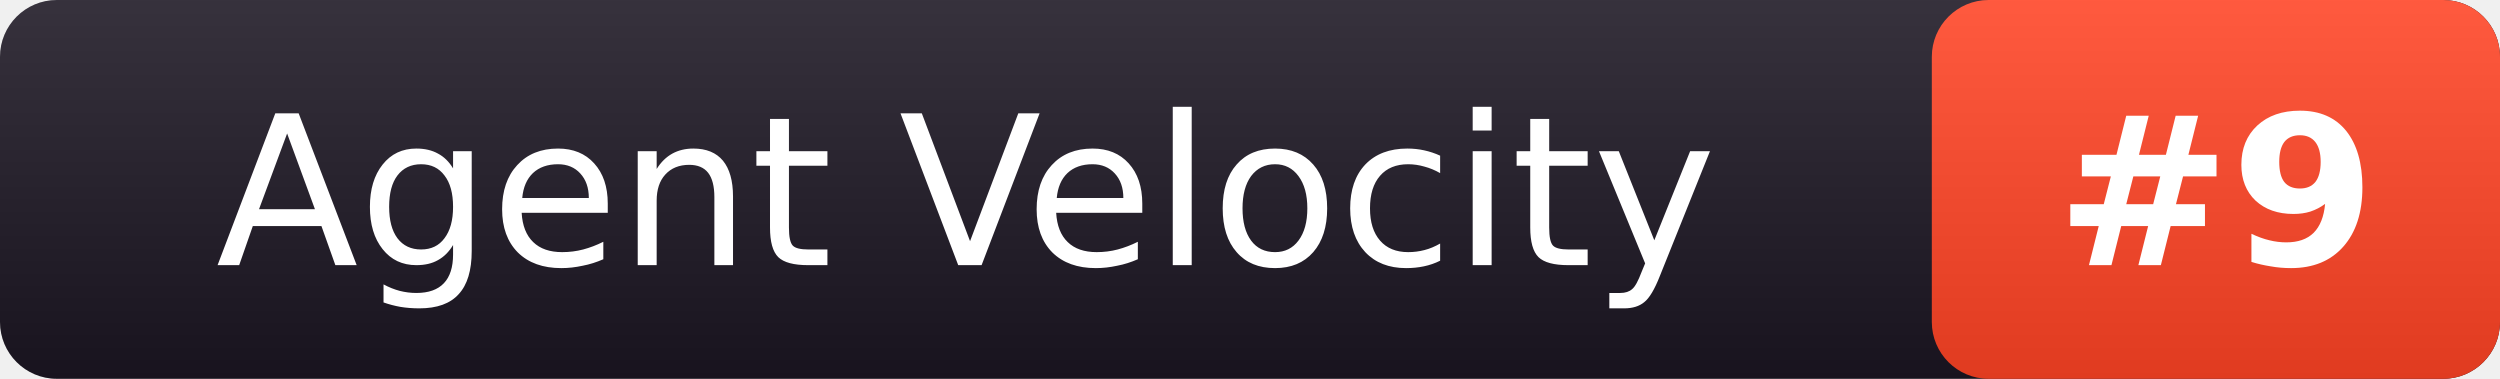
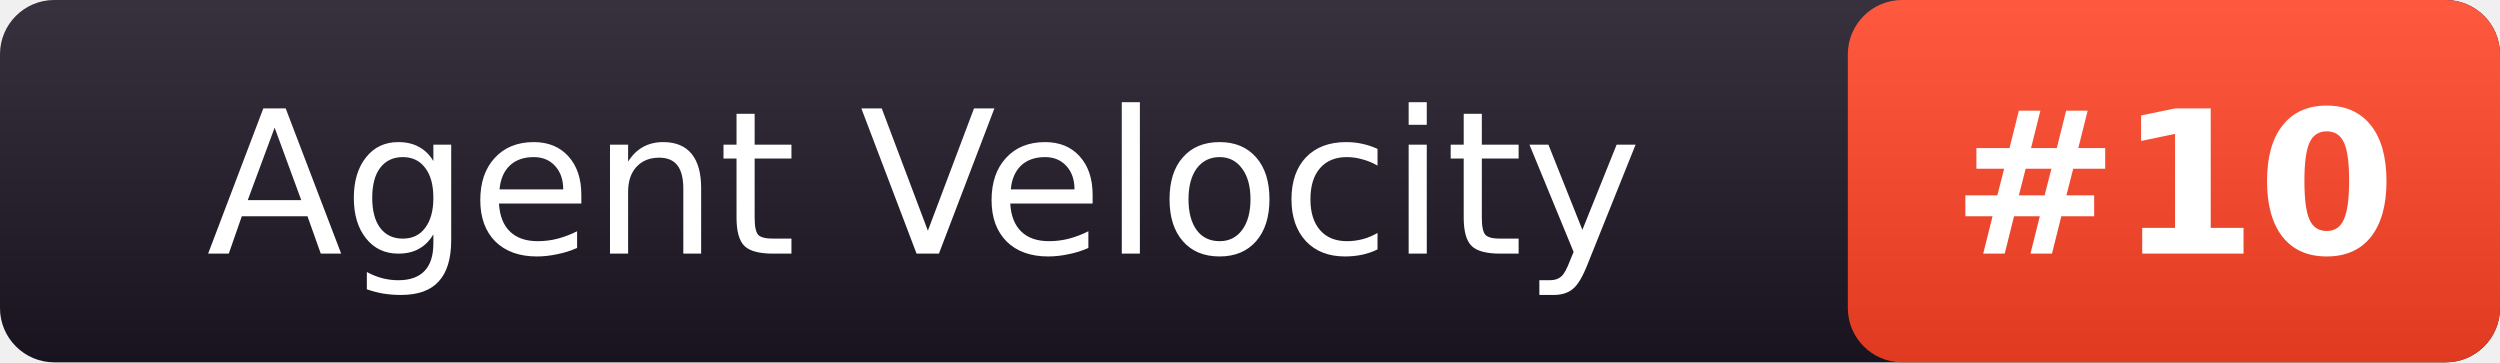
- <svg xmlns="http://www.w3.org/2000/svg" width="132" height="20" role="img" aria-label="Agent Velocity — avante.nvim ranked #9">
+ <svg xmlns="http://www.w3.org/2000/svg" width="138" height="20" role="img" aria-label="Agent Velocity — avante.nvim ranked #10">
  <linearGradient id="avyetone-avante-nvim" x2="0" y2="100%">
    <stop offset="0" stop-color="#fff" stop-opacity=".12" />
    <stop offset="1" stop-opacity=".12" />
  </linearGradient>
-   <rect rx="3" width="132" height="20" fill="#1b1622" />
-   <rect rx="3" x="102" width="30" height="20" fill="#ff4324" />
-   <rect rx="3" width="132" height="20" fill="url(#avyetone-avante-nvim)" />
+   <rect rx="3" width="138" height="20" fill="#1b1622" />
+   <rect rx="3" x="102" width="36" height="20" fill="#ff4324" />
+   <rect rx="3" width="138" height="20" fill="url(#avyetone-avante-nvim)" />
  <g fill="#fff" text-anchor="middle" font-family="Verdana,DejaVu Sans,Geneva,sans-serif" font-size="11">
    <text x="51" y="14">Agent Velocity</text>
-     <text x="117" y="14" font-weight="bold">#9</text>
+     <text x="120" y="14" font-weight="bold">#10</text>
  </g>
</svg>
